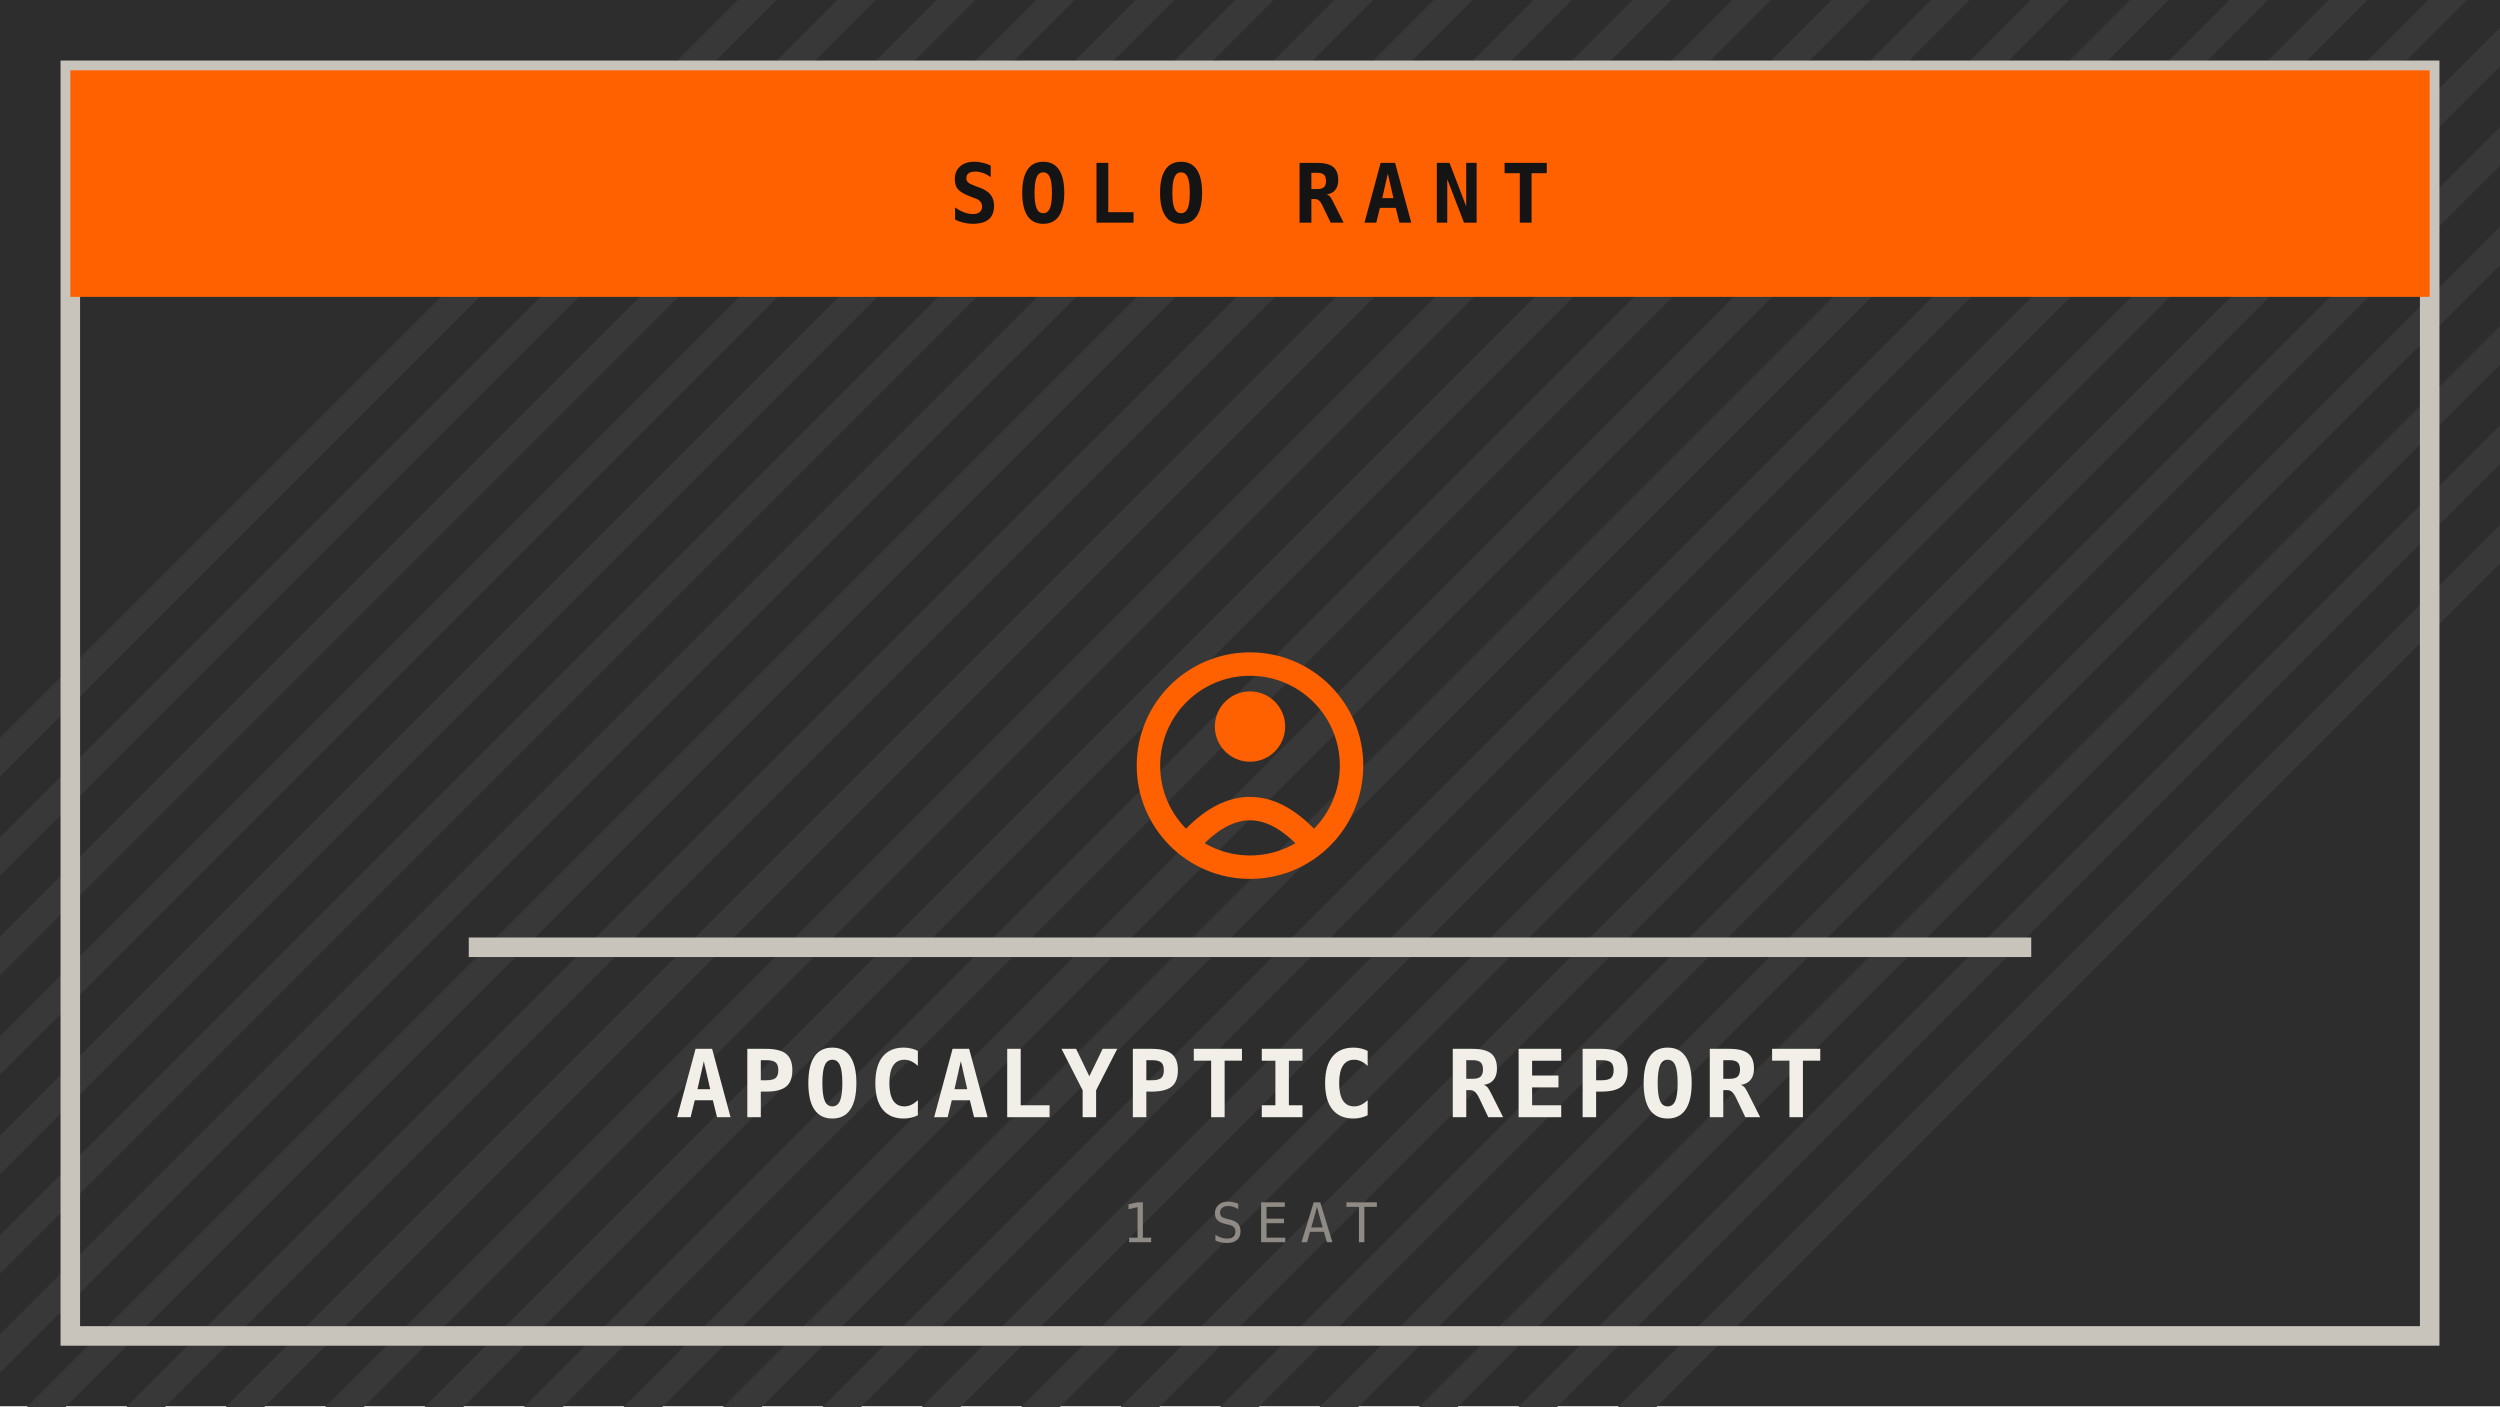
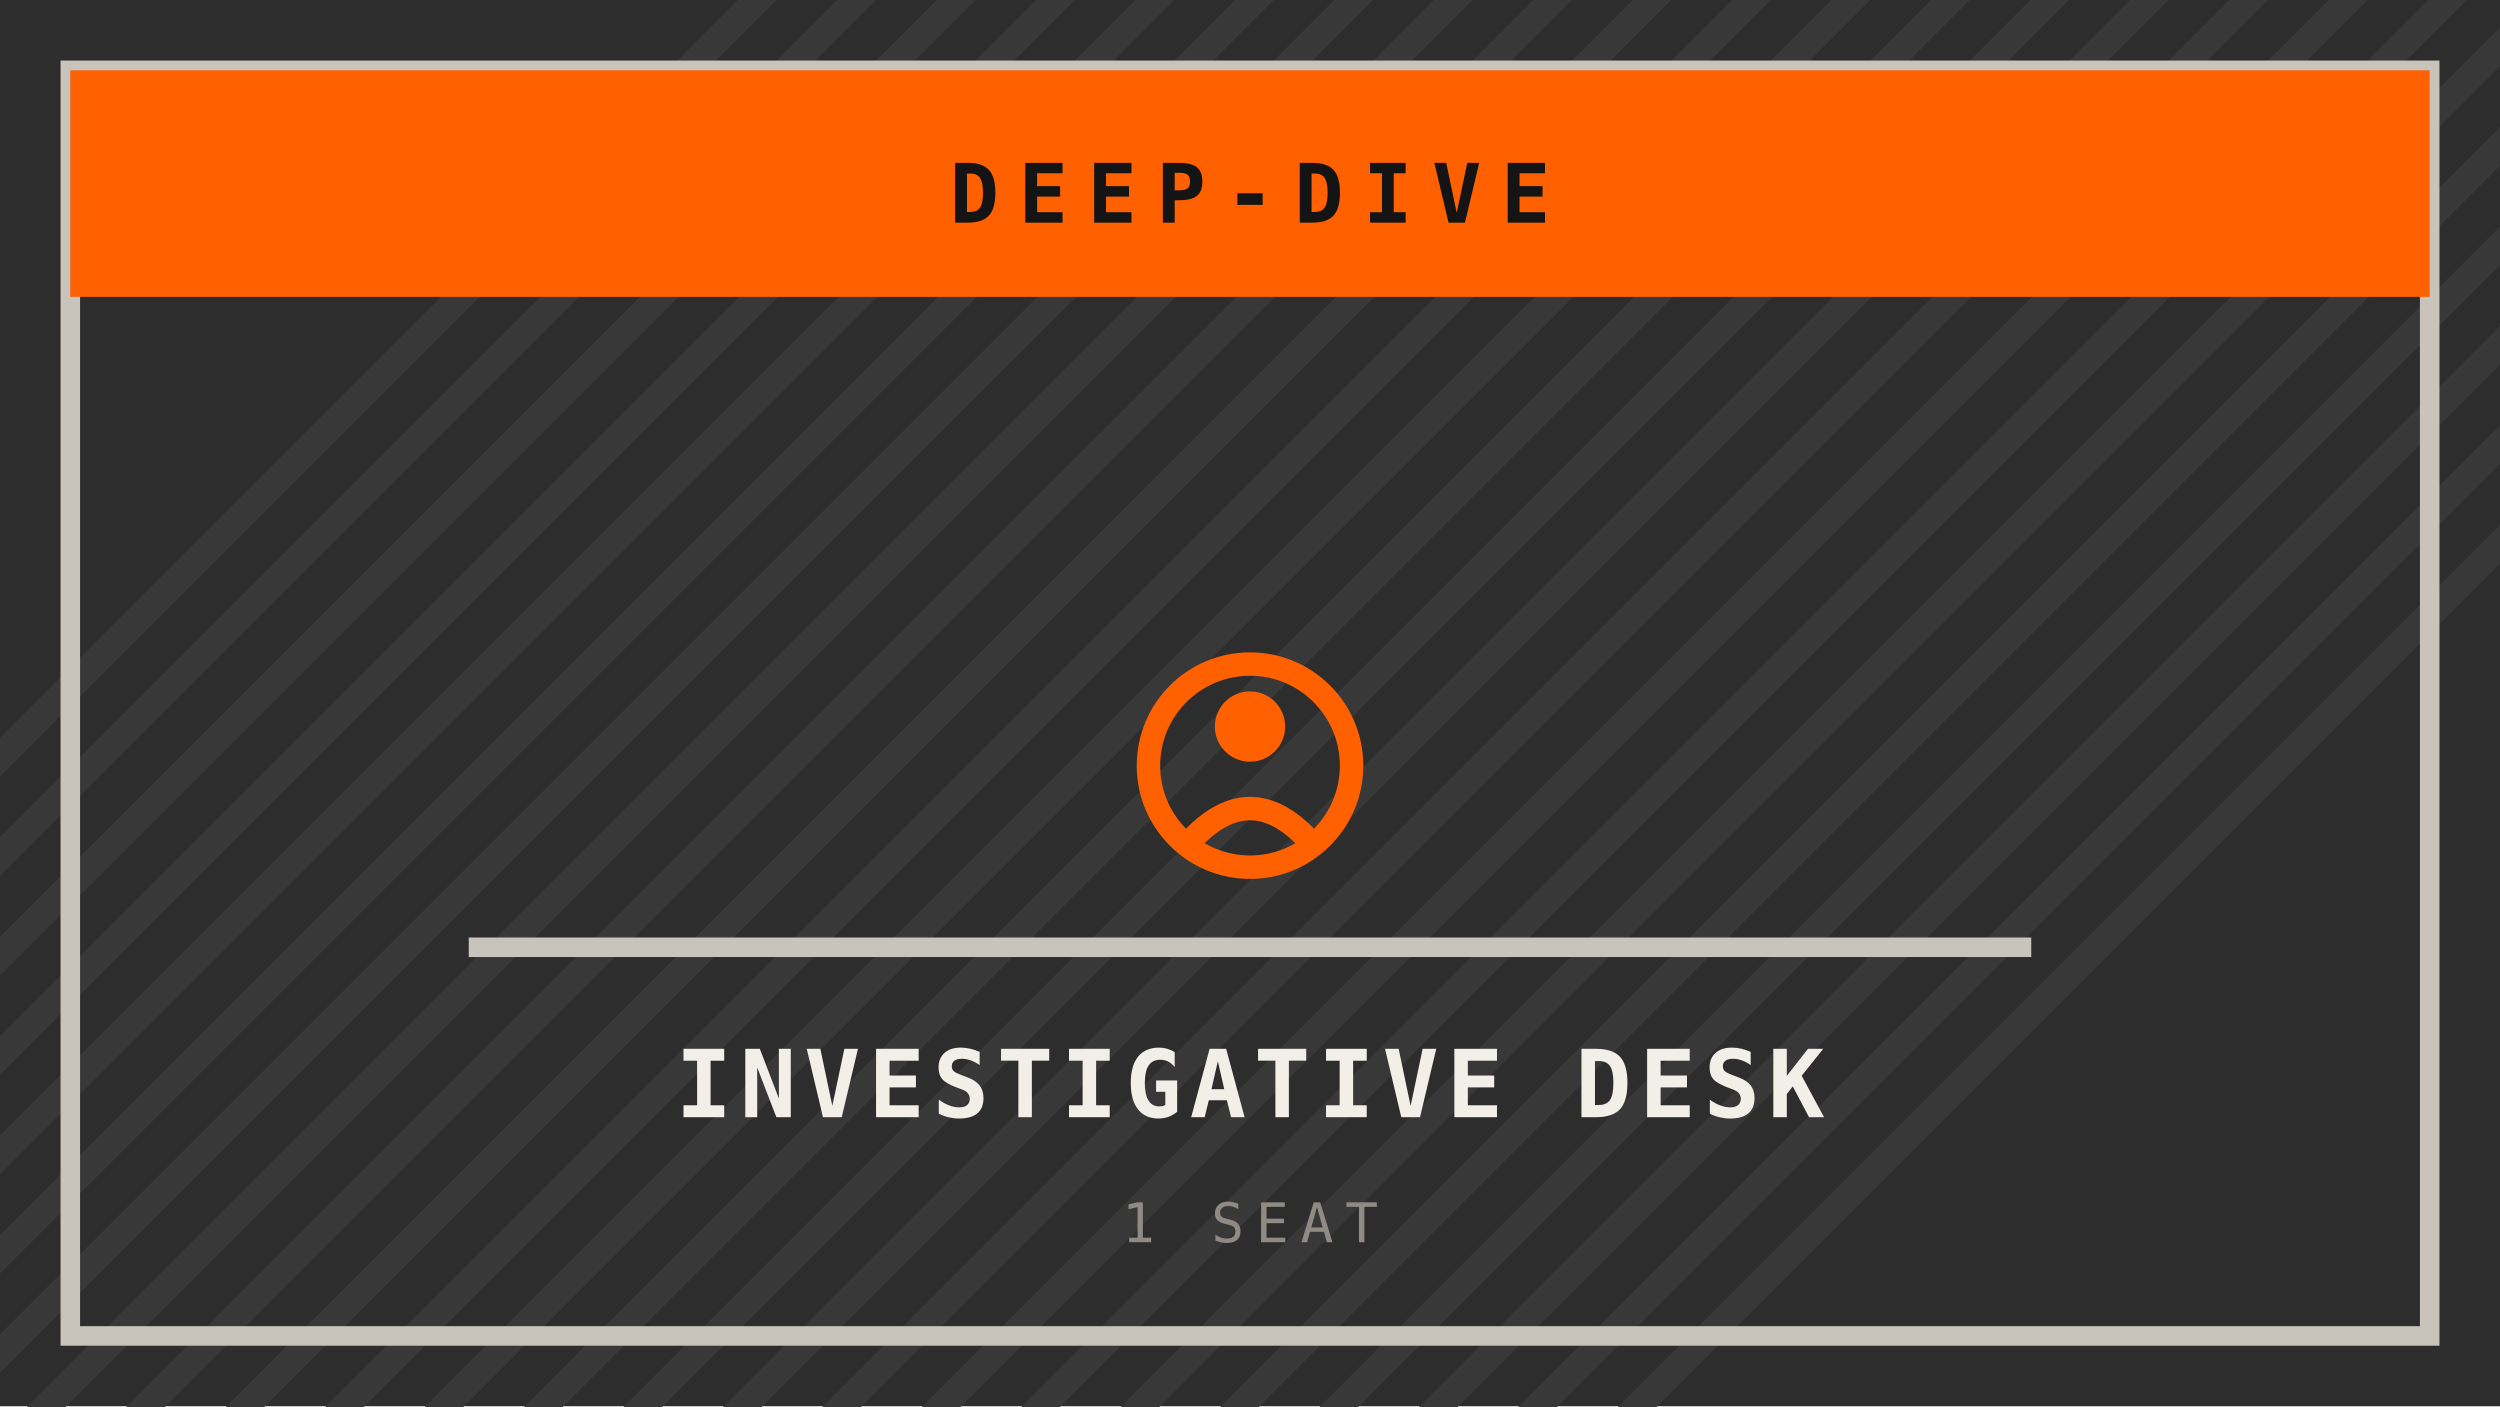
- <svg xmlns="http://www.w3.org/2000/svg" viewBox="0 0 640 360" width="640" height="360" role="img" aria-label="APOCALYPTIC REPORT">
+ <svg xmlns="http://www.w3.org/2000/svg" viewBox="0 0 640 360" width="640" height="360" role="img" aria-label="INVESTIGATIVE DESK">
  <rect width="640" height="360" fill="#2d2d2d" />
  <g fill="#383838">
    <rect x="-60" y="-40" width="800" height="7" transform="rotate(-45 320 180)" />
    <rect x="-60" y="-22" width="800" height="7" transform="rotate(-45 320 180)" />
    <rect x="-60" y="-4" width="800" height="7" transform="rotate(-45 320 180)" />
    <rect x="-60" y="14" width="800" height="7" transform="rotate(-45 320 180)" />
    <rect x="-60" y="32" width="800" height="7" transform="rotate(-45 320 180)" />
    <rect x="-60" y="50" width="800" height="7" transform="rotate(-45 320 180)" />
    <rect x="-60" y="68" width="800" height="7" transform="rotate(-45 320 180)" />
    <rect x="-60" y="86" width="800" height="7" transform="rotate(-45 320 180)" />
    <rect x="-60" y="104" width="800" height="7" transform="rotate(-45 320 180)" />
    <rect x="-60" y="122" width="800" height="7" transform="rotate(-45 320 180)" />
    <rect x="-60" y="140" width="800" height="7" transform="rotate(-45 320 180)" />
    <rect x="-60" y="158" width="800" height="7" transform="rotate(-45 320 180)" />
    <rect x="-60" y="176" width="800" height="7" transform="rotate(-45 320 180)" />
    <rect x="-60" y="194" width="800" height="7" transform="rotate(-45 320 180)" />
    <rect x="-60" y="212" width="800" height="7" transform="rotate(-45 320 180)" />
    <rect x="-60" y="230" width="800" height="7" transform="rotate(-45 320 180)" />
    <rect x="-60" y="248" width="800" height="7" transform="rotate(-45 320 180)" />
    <rect x="-60" y="266" width="800" height="7" transform="rotate(-45 320 180)" />
    <rect x="-60" y="284" width="800" height="7" transform="rotate(-45 320 180)" />
    <rect x="-60" y="302" width="800" height="7" transform="rotate(-45 320 180)" />
    <rect x="-60" y="320" width="800" height="7" transform="rotate(-45 320 180)" />
    <rect x="-60" y="338" width="800" height="7" transform="rotate(-45 320 180)" />
    <rect x="-60" y="356" width="800" height="7" transform="rotate(-45 320 180)" />
    <rect x="-60" y="374" width="800" height="7" transform="rotate(-45 320 180)" />
  </g>
  <rect x="18" y="18" width="604" height="324" fill="none" stroke="#c8c4bc" stroke-width="5" />
  <rect x="18" y="18" width="604" height="58" fill="#ff6101" />
-   <text x="320.0" y="57" text-anchor="middle" fill="#141414" font-family="'Space Mono',ui-monospace,monospace" font-weight="700" font-size="21" letter-spacing="5">SOLO RANT</text>
+   <text x="320.0" y="57" text-anchor="middle" fill="#141414" font-family="'Space Mono',ui-monospace,monospace" font-weight="700" font-size="21" letter-spacing="5">DEEP-DIVE</text>
  <circle cx="320" cy="196" r="26" fill="none" stroke="#ff6101" stroke-width="6" />
  <circle cx="320" cy="186" r="9" fill="#ff6101" />
  <path d="M 306 214 q 14 -14 28 0" fill="none" stroke="#ff6101" stroke-width="6" stroke-linecap="round" />
  <rect x="120" y="240" width="400" height="5" fill="#c8c4bc" />
-   <text x="320.0" y="286" text-anchor="middle" fill="#f2efe9" font-family="'Space Mono',ui-monospace,monospace" font-weight="700" font-size="24" letter-spacing="2">APOCALYPTIC REPORT</text>
+   <text x="320.0" y="286" text-anchor="middle" fill="#f2efe9" font-family="'Space Mono',ui-monospace,monospace" font-weight="700" font-size="24" letter-spacing="2">INVESTIGATIVE DESK</text>
  <text x="320.0" y="318" text-anchor="middle" fill="#8f8a84" font-family="'Space Mono',ui-monospace,monospace" font-size="14" letter-spacing="3">1 SEAT</text>
</svg>
